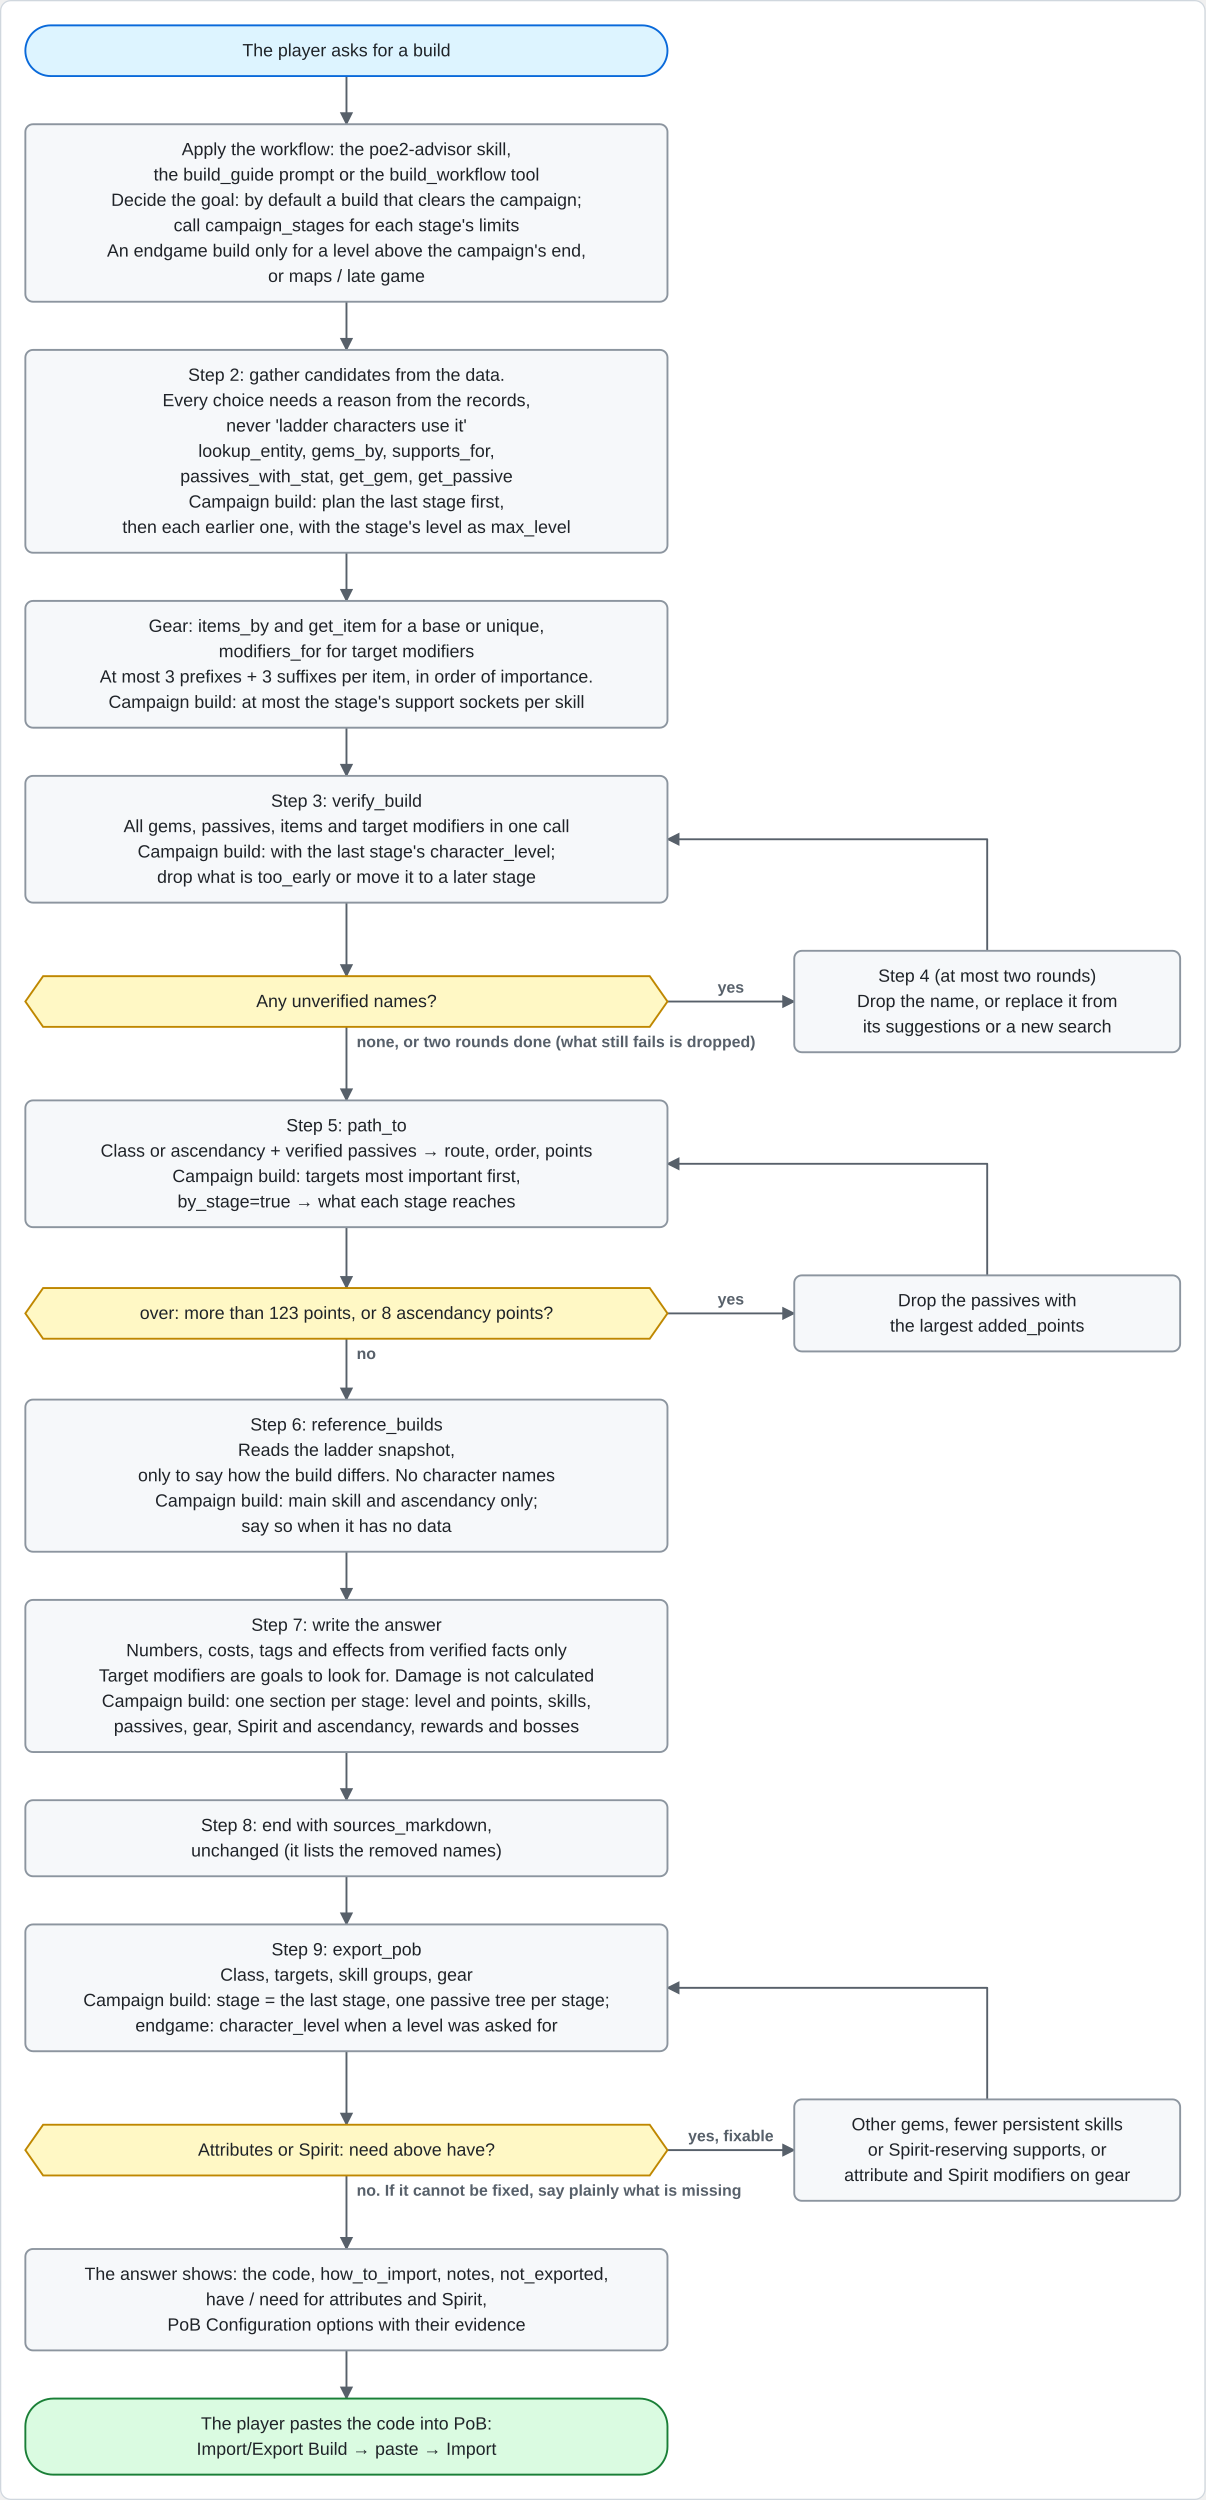
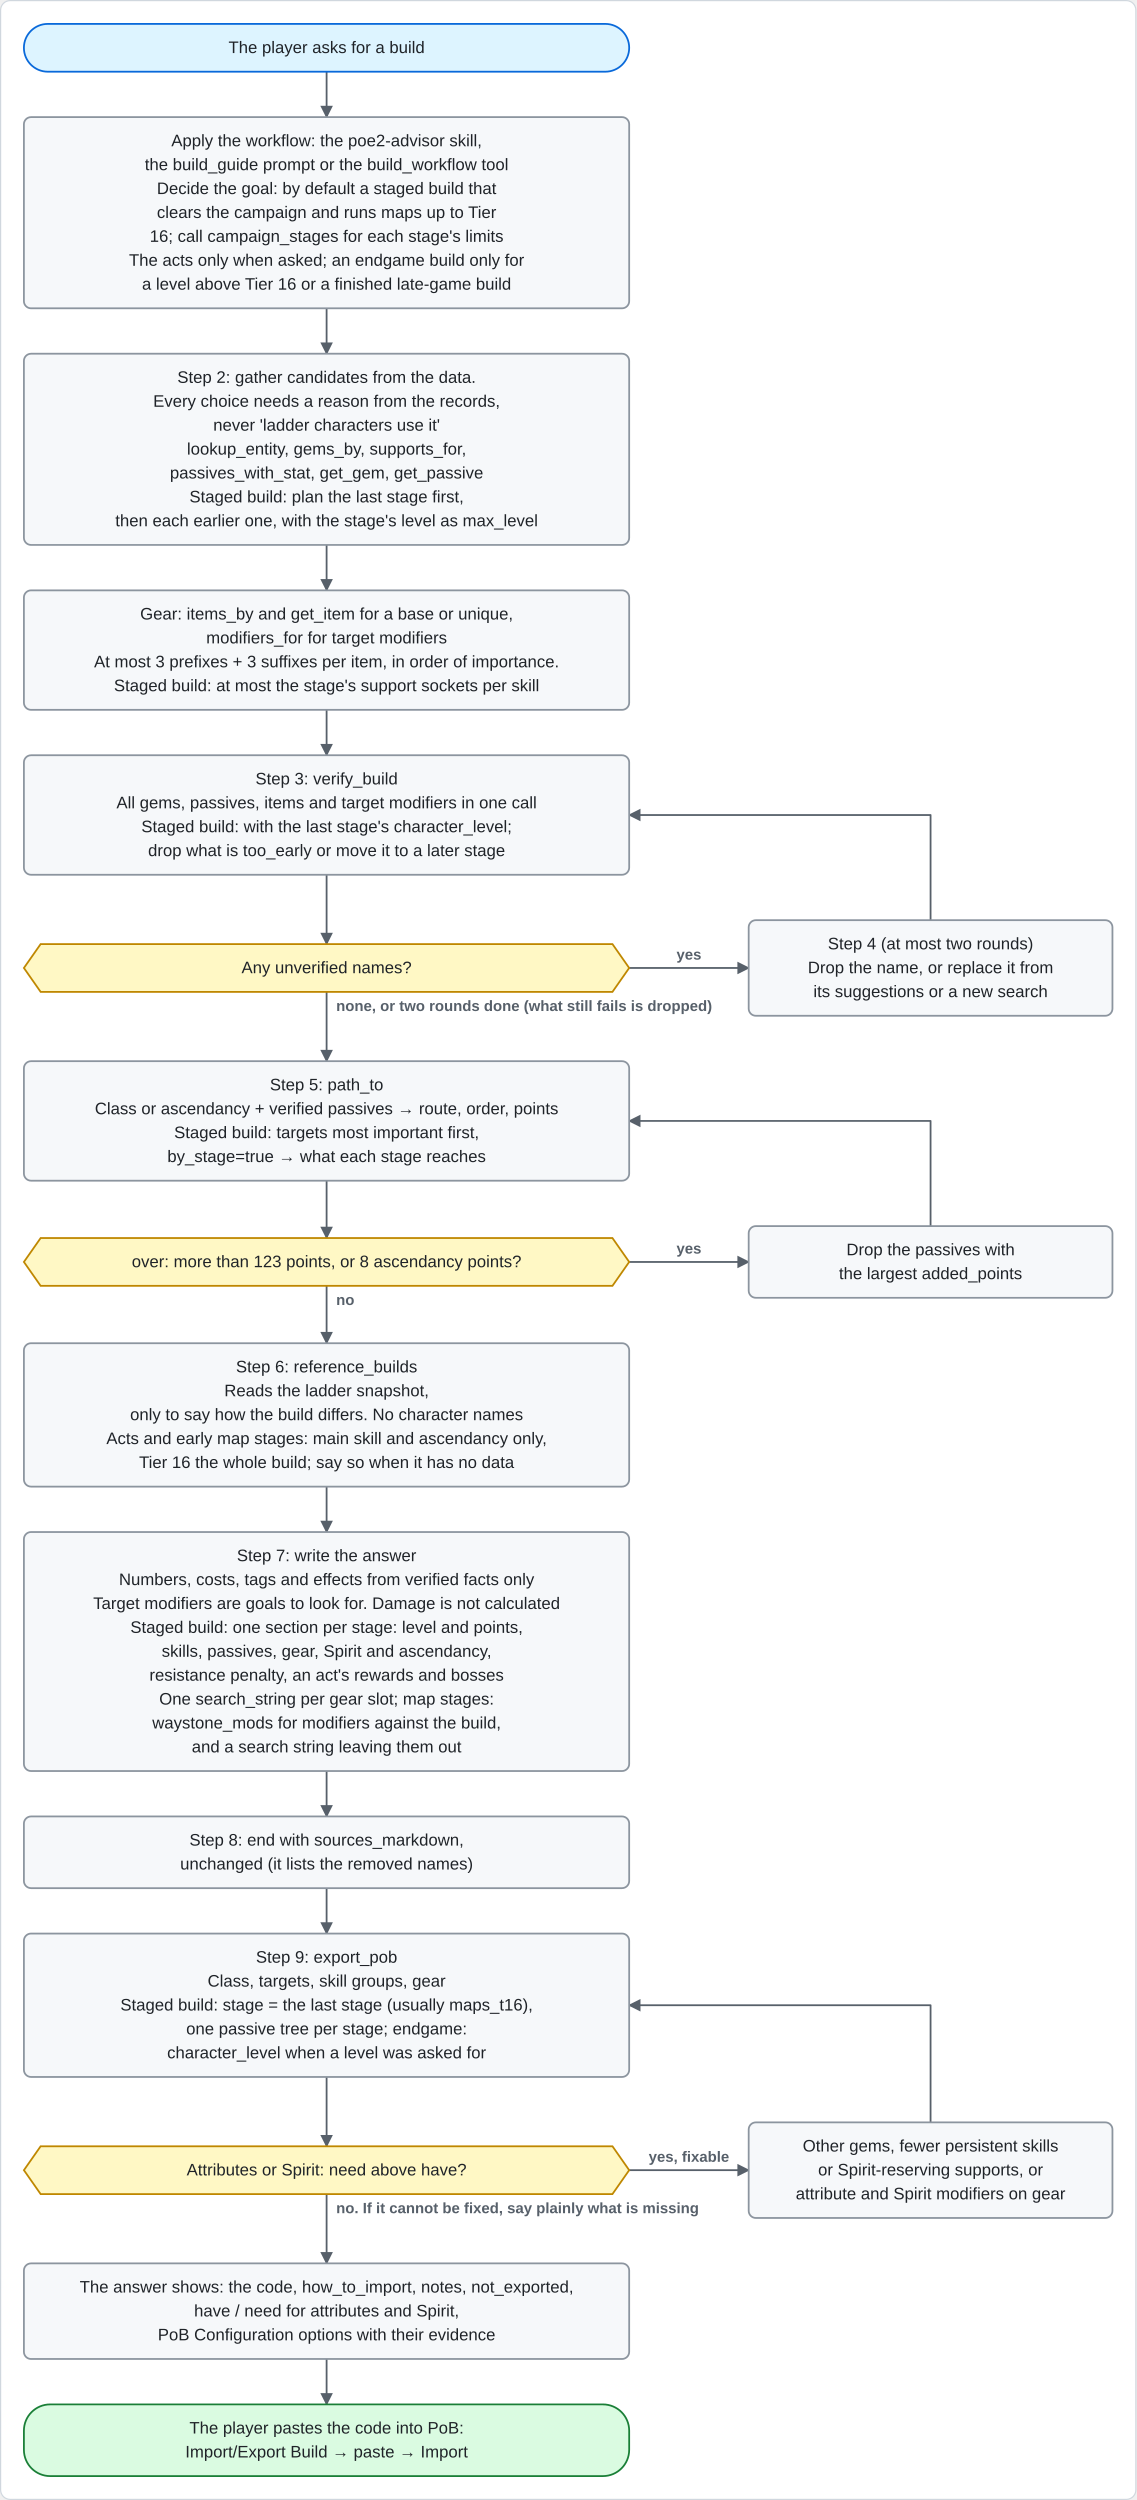
- <svg xmlns="http://www.w3.org/2000/svg" width="951" height="1972" viewBox="0 0 951 1972" font-family="&quot;Segoe UI&quot;, &quot;Helvetica Neue&quot;, Arial, &quot;Microsoft JhengHei&quot;, &quot;PingFang TC&quot;, &quot;Noto Sans TC&quot;, &quot;Noto Sans CJK TC&quot;, sans-serif" font-size="14" fill="#1f2328">
+ <svg xmlns="http://www.w3.org/2000/svg" width="951" height="2092" viewBox="0 0 951 2092" font-family="&quot;Segoe UI&quot;, &quot;Helvetica Neue&quot;, Arial, &quot;Microsoft JhengHei&quot;, &quot;PingFang TC&quot;, &quot;Noto Sans TC&quot;, &quot;Noto Sans CJK TC&quot;, sans-serif" font-size="14" fill="#1f2328">
  <defs>
    <marker id="arrow" viewBox="0 0 10 10" refX="9" refY="5" markerWidth="7" markerHeight="7" orient="auto-start-reverse">
      <path d="M0,0 L10,5 L0,10 z" fill="#57606a" />
    </marker>
  </defs>
-   <rect x="0.5" y="0.5" width="950" height="1971" rx="8" fill="#ffffff" stroke="#d0d7de" />
+   <rect x="0.5" y="0.5" width="950" height="2091" rx="8" fill="#ffffff" stroke="#d0d7de" />
  <polyline points="273.3,60.0 273.3,98.0" fill="none" stroke="#57606a" stroke-width="1.5" stroke-linejoin="round" marker-end="url(#arrow)" />
-   <polyline points="273.3,238.0 273.3,276.0" fill="none" stroke="#57606a" stroke-width="1.5" stroke-linejoin="round" marker-end="url(#arrow)" />
-   <polyline points="273.3,436.0 273.3,474.0" fill="none" stroke="#57606a" stroke-width="1.5" stroke-linejoin="round" marker-end="url(#arrow)" />
-   <polyline points="273.3,574.0 273.3,612.0" fill="none" stroke="#57606a" stroke-width="1.5" stroke-linejoin="round" marker-end="url(#arrow)" />
-   <polyline points="273.3,712.0 273.3,770.0" fill="none" stroke="#57606a" stroke-width="1.5" stroke-linejoin="round" marker-end="url(#arrow)" />
-   <polyline points="526.5,790.0 626.5,790.0" fill="none" stroke="#57606a" stroke-width="1.5" stroke-linejoin="round" marker-end="url(#arrow)" />
-   <polyline points="778.7,750.0 778.7,662.0 526.5,662.0" fill="none" stroke="#57606a" stroke-width="1.5" stroke-linejoin="round" marker-end="url(#arrow)" />
-   <polyline points="273.3,810.0 273.3,868.0" fill="none" stroke="#57606a" stroke-width="1.5" stroke-linejoin="round" marker-end="url(#arrow)" />
-   <polyline points="273.3,968.0 273.3,1016.0" fill="none" stroke="#57606a" stroke-width="1.5" stroke-linejoin="round" marker-end="url(#arrow)" />
-   <polyline points="526.5,1036.0 626.5,1036.0" fill="none" stroke="#57606a" stroke-width="1.5" stroke-linejoin="round" marker-end="url(#arrow)" />
-   <polyline points="778.7,1006.0 778.7,918.0 526.5,918.0" fill="none" stroke="#57606a" stroke-width="1.5" stroke-linejoin="round" marker-end="url(#arrow)" />
-   <polyline points="273.3,1056.0 273.3,1104.0" fill="none" stroke="#57606a" stroke-width="1.5" stroke-linejoin="round" marker-end="url(#arrow)" />
-   <polyline points="273.3,1224.0 273.3,1262.0" fill="none" stroke="#57606a" stroke-width="1.5" stroke-linejoin="round" marker-end="url(#arrow)" />
-   <polyline points="273.3,1382.0 273.3,1420.0" fill="none" stroke="#57606a" stroke-width="1.5" stroke-linejoin="round" marker-end="url(#arrow)" />
-   <polyline points="273.3,1480.0 273.3,1518.0" fill="none" stroke="#57606a" stroke-width="1.5" stroke-linejoin="round" marker-end="url(#arrow)" />
-   <polyline points="273.3,1618.0 273.3,1676.0" fill="none" stroke="#57606a" stroke-width="1.5" stroke-linejoin="round" marker-end="url(#arrow)" />
-   <polyline points="526.5,1696.0 626.5,1696.0" fill="none" stroke="#57606a" stroke-width="1.5" stroke-linejoin="round" marker-end="url(#arrow)" />
-   <polyline points="778.7,1656.0 778.7,1568.0 526.5,1568.0" fill="none" stroke="#57606a" stroke-width="1.5" stroke-linejoin="round" marker-end="url(#arrow)" />
-   <polyline points="273.3,1716.0 273.3,1774.0" fill="none" stroke="#57606a" stroke-width="1.5" stroke-linejoin="round" marker-end="url(#arrow)" />
-   <polyline points="273.3,1854.0 273.3,1892.0" fill="none" stroke="#57606a" stroke-width="1.5" stroke-linejoin="round" marker-end="url(#arrow)" />
+   <polyline points="273.3,258.0 273.3,296.0" fill="none" stroke="#57606a" stroke-width="1.5" stroke-linejoin="round" marker-end="url(#arrow)" />
+   <polyline points="273.3,456.0 273.3,494.0" fill="none" stroke="#57606a" stroke-width="1.5" stroke-linejoin="round" marker-end="url(#arrow)" />
+   <polyline points="273.3,594.0 273.3,632.0" fill="none" stroke="#57606a" stroke-width="1.5" stroke-linejoin="round" marker-end="url(#arrow)" />
+   <polyline points="273.3,732.0 273.3,790.0" fill="none" stroke="#57606a" stroke-width="1.5" stroke-linejoin="round" marker-end="url(#arrow)" />
+   <polyline points="526.5,810.0 626.5,810.0" fill="none" stroke="#57606a" stroke-width="1.5" stroke-linejoin="round" marker-end="url(#arrow)" />
+   <polyline points="778.7,770.0 778.7,682.0 526.5,682.0" fill="none" stroke="#57606a" stroke-width="1.5" stroke-linejoin="round" marker-end="url(#arrow)" />
+   <polyline points="273.3,830.0 273.3,888.0" fill="none" stroke="#57606a" stroke-width="1.5" stroke-linejoin="round" marker-end="url(#arrow)" />
+   <polyline points="273.3,988.0 273.3,1036.0" fill="none" stroke="#57606a" stroke-width="1.5" stroke-linejoin="round" marker-end="url(#arrow)" />
+   <polyline points="526.5,1056.0 626.5,1056.0" fill="none" stroke="#57606a" stroke-width="1.5" stroke-linejoin="round" marker-end="url(#arrow)" />
+   <polyline points="778.7,1026.0 778.7,938.0 526.5,938.0" fill="none" stroke="#57606a" stroke-width="1.5" stroke-linejoin="round" marker-end="url(#arrow)" />
+   <polyline points="273.3,1076.0 273.3,1124.0" fill="none" stroke="#57606a" stroke-width="1.5" stroke-linejoin="round" marker-end="url(#arrow)" />
+   <polyline points="273.3,1244.0 273.3,1282.0" fill="none" stroke="#57606a" stroke-width="1.5" stroke-linejoin="round" marker-end="url(#arrow)" />
+   <polyline points="273.3,1482.0 273.3,1520.0" fill="none" stroke="#57606a" stroke-width="1.5" stroke-linejoin="round" marker-end="url(#arrow)" />
+   <polyline points="273.3,1580.0 273.3,1618.0" fill="none" stroke="#57606a" stroke-width="1.5" stroke-linejoin="round" marker-end="url(#arrow)" />
+   <polyline points="273.3,1738.0 273.3,1796.0" fill="none" stroke="#57606a" stroke-width="1.5" stroke-linejoin="round" marker-end="url(#arrow)" />
+   <polyline points="526.5,1816.0 626.5,1816.0" fill="none" stroke="#57606a" stroke-width="1.5" stroke-linejoin="round" marker-end="url(#arrow)" />
+   <polyline points="778.7,1776.0 778.7,1678.0 526.5,1678.0" fill="none" stroke="#57606a" stroke-width="1.5" stroke-linejoin="round" marker-end="url(#arrow)" />
+   <polyline points="273.3,1836.0 273.3,1894.0" fill="none" stroke="#57606a" stroke-width="1.5" stroke-linejoin="round" marker-end="url(#arrow)" />
+   <polyline points="273.3,1974.0 273.3,2012.0" fill="none" stroke="#57606a" stroke-width="1.5" stroke-linejoin="round" marker-end="url(#arrow)" />
  <rect x="20.0" y="20.0" width="506.5" height="40.0" rx="20.0" fill="#ddf4ff" stroke="#0969da" stroke-width="1.5" />
  <text x="273.3" y="44.4" text-anchor="middle">The player asks for a build</text>
-   <rect x="20.0" y="98.0" width="506.5" height="140.0" rx="6.0" fill="#f6f8fa" stroke="#8c959f" stroke-width="1.5" />
+   <rect x="20.0" y="98.0" width="506.5" height="160.0" rx="6.0" fill="#f6f8fa" stroke="#8c959f" stroke-width="1.5" />
  <text x="273.3" y="122.4" text-anchor="middle">Apply the workflow: the poe2-advisor skill,</text>
  <text x="273.3" y="142.4" text-anchor="middle">the build_guide prompt or the build_workflow tool</text>
-   <text x="273.3" y="162.4" text-anchor="middle">Decide the goal: by default a build that clears the campaign;</text>
-   <text x="273.3" y="182.4" text-anchor="middle">call campaign_stages for each stage's limits</text>
-   <text x="273.3" y="202.4" text-anchor="middle">An endgame build only for a level above the campaign's end,</text>
-   <text x="273.3" y="222.4" text-anchor="middle">or maps / late game</text>
-   <rect x="20.0" y="276.0" width="506.5" height="160.0" rx="6.0" fill="#f6f8fa" stroke="#8c959f" stroke-width="1.5" />
-   <text x="273.3" y="300.4" text-anchor="middle">Step 2: gather candidates from the data.</text>
-   <text x="273.3" y="320.4" text-anchor="middle">Every choice needs a reason from the records,</text>
-   <text x="273.3" y="340.4" text-anchor="middle">never 'ladder characters use it'</text>
-   <text x="273.3" y="360.4" text-anchor="middle">lookup_entity, gems_by, supports_for,</text>
-   <text x="273.3" y="380.4" text-anchor="middle">passives_with_stat, get_gem, get_passive</text>
-   <text x="273.3" y="400.4" text-anchor="middle">Campaign build: plan the last stage first,</text>
-   <text x="273.3" y="420.4" text-anchor="middle">then each earlier one, with the stage's level as max_level</text>
-   <rect x="20.0" y="474.0" width="506.5" height="100.0" rx="6.0" fill="#f6f8fa" stroke="#8c959f" stroke-width="1.5" />
-   <text x="273.3" y="498.4" text-anchor="middle">Gear: items_by and get_item for a base or unique,</text>
-   <text x="273.3" y="518.4" text-anchor="middle">modifiers_for for target modifiers</text>
-   <text x="273.3" y="538.4" text-anchor="middle">At most 3 prefixes + 3 suffixes per item, in order of importance.</text>
-   <text x="273.3" y="558.4" text-anchor="middle">Campaign build: at most the stage's support sockets per skill</text>
-   <rect x="20.0" y="612.0" width="506.5" height="100.0" rx="6.0" fill="#f6f8fa" stroke="#8c959f" stroke-width="1.5" />
-   <text x="273.3" y="636.4" text-anchor="middle">Step 3: verify_build</text>
-   <text x="273.3" y="656.4" text-anchor="middle">All gems, passives, items and target modifiers in one call</text>
-   <text x="273.3" y="676.4" text-anchor="middle">Campaign build: with the last stage's character_level;</text>
-   <text x="273.3" y="696.4" text-anchor="middle">drop what is too_early or move it to a later stage</text>
-   <polygon points="34.0,770.0 512.5,770.0 526.5,790.0 512.5,810.0 34.0,810.0 20.0,790.0" fill="#fff8c5" stroke="#bf8700" stroke-width="1.5" />
-   <text x="273.3" y="794.4" text-anchor="middle">Any unverified names?</text>
-   <rect x="626.5" y="750.0" width="304.4" height="80.0" rx="6.0" fill="#f6f8fa" stroke="#8c959f" stroke-width="1.5" />
-   <text x="778.7" y="774.4" text-anchor="middle">Step 4 (at most two rounds)</text>
-   <text x="778.7" y="794.4" text-anchor="middle">Drop the name, or replace it from</text>
-   <text x="778.7" y="814.4" text-anchor="middle">its suggestions or a new search</text>
-   <rect x="20.0" y="868.0" width="506.5" height="100.0" rx="6.0" fill="#f6f8fa" stroke="#8c959f" stroke-width="1.5" />
-   <text x="273.3" y="892.4" text-anchor="middle">Step 5: path_to</text>
-   <text x="273.3" y="912.4" text-anchor="middle">Class or ascendancy + verified passives → route, order, points</text>
-   <text x="273.3" y="932.4" text-anchor="middle">Campaign build: targets most important first,</text>
-   <text x="273.3" y="952.4" text-anchor="middle">by_stage=true → what each stage reaches</text>
-   <polygon points="34.0,1016.0 512.5,1016.0 526.5,1036.0 512.5,1056.0 34.0,1056.0 20.0,1036.0" fill="#fff8c5" stroke="#bf8700" stroke-width="1.5" />
-   <text x="273.3" y="1040.4" text-anchor="middle">over: more than 123 points, or 8 ascendancy points?</text>
-   <rect x="626.5" y="1006.0" width="304.4" height="60.0" rx="6.0" fill="#f6f8fa" stroke="#8c959f" stroke-width="1.5" />
-   <text x="778.7" y="1030.4" text-anchor="middle">Drop the passives with</text>
-   <text x="778.7" y="1050.4" text-anchor="middle">the largest added_points</text>
-   <rect x="20.0" y="1104.0" width="506.5" height="120.0" rx="6.0" fill="#f6f8fa" stroke="#8c959f" stroke-width="1.5" />
-   <text x="273.3" y="1128.4" text-anchor="middle">Step 6: reference_builds</text>
-   <text x="273.3" y="1148.4" text-anchor="middle">Reads the ladder snapshot,</text>
-   <text x="273.3" y="1168.4" text-anchor="middle">only to say how the build differs. No character names</text>
-   <text x="273.3" y="1188.4" text-anchor="middle">Campaign build: main skill and ascendancy only;</text>
-   <text x="273.3" y="1208.4" text-anchor="middle">say so when it has no data</text>
-   <rect x="20.0" y="1262.0" width="506.5" height="120.0" rx="6.0" fill="#f6f8fa" stroke="#8c959f" stroke-width="1.5" />
-   <text x="273.3" y="1286.4" text-anchor="middle">Step 7: write the answer</text>
-   <text x="273.3" y="1306.4" text-anchor="middle">Numbers, costs, tags and effects from verified facts only</text>
-   <text x="273.3" y="1326.4" text-anchor="middle">Target modifiers are goals to look for. Damage is not calculated</text>
-   <text x="273.3" y="1346.4" text-anchor="middle">Campaign build: one section per stage: level and points, skills,</text>
-   <text x="273.3" y="1366.4" text-anchor="middle">passives, gear, Spirit and ascendancy, rewards and bosses</text>
-   <rect x="20.0" y="1420.0" width="506.5" height="60.0" rx="6.0" fill="#f6f8fa" stroke="#8c959f" stroke-width="1.5" />
-   <text x="273.3" y="1444.4" text-anchor="middle">Step 8: end with sources_markdown,</text>
-   <text x="273.3" y="1464.4" text-anchor="middle">unchanged (it lists the removed names)</text>
-   <rect x="20.0" y="1518.0" width="506.5" height="100.0" rx="6.0" fill="#f6f8fa" stroke="#8c959f" stroke-width="1.5" />
-   <text x="273.3" y="1542.4" text-anchor="middle">Step 9: export_pob</text>
-   <text x="273.3" y="1562.4" text-anchor="middle">Class, targets, skill groups, gear</text>
-   <text x="273.3" y="1582.4" text-anchor="middle">Campaign build: stage = the last stage, one passive tree per stage;</text>
-   <text x="273.3" y="1602.4" text-anchor="middle">endgame: character_level when a level was asked for</text>
-   <polygon points="34.0,1676.0 512.5,1676.0 526.5,1696.0 512.5,1716.0 34.0,1716.0 20.0,1696.0" fill="#fff8c5" stroke="#bf8700" stroke-width="1.5" />
-   <text x="273.3" y="1700.4" text-anchor="middle">Attributes or Spirit: need above have?</text>
-   <rect x="626.5" y="1656.0" width="304.4" height="80.0" rx="6.0" fill="#f6f8fa" stroke="#8c959f" stroke-width="1.5" />
-   <text x="778.7" y="1680.4" text-anchor="middle">Other gems, fewer persistent skills</text>
-   <text x="778.7" y="1700.4" text-anchor="middle">or Spirit-reserving supports, or</text>
-   <text x="778.7" y="1720.4" text-anchor="middle">attribute and Spirit modifiers on gear</text>
-   <rect x="20.0" y="1774.0" width="506.5" height="80.0" rx="6.0" fill="#f6f8fa" stroke="#8c959f" stroke-width="1.5" />
-   <text x="273.3" y="1798.4" text-anchor="middle">The answer shows: the code, how_to_import, notes, not_exported,</text>
-   <text x="273.3" y="1818.4" text-anchor="middle">have / need for attributes and Spirit,</text>
-   <text x="273.3" y="1838.4" text-anchor="middle">PoB Configuration options with their evidence</text>
-   <rect x="20.0" y="1892.0" width="506.5" height="60.0" rx="22.0" fill="#dafbe1" stroke="#1a7f37" stroke-width="1.5" />
-   <text x="273.3" y="1916.4" text-anchor="middle">The player pastes the code into PoB:</text>
-   <text x="273.3" y="1936.4" text-anchor="middle">Import/Export Build → paste → Import</text>
-   <text x="576.5" y="783.0" text-anchor="middle" font-size="12.5" font-weight="600" fill="#57606a" stroke="#ffffff" stroke-width="4" stroke-linejoin="round" paint-order="stroke">yes</text>
-   <text x="281.3" y="826.0" text-anchor="start" font-size="12.5" font-weight="600" fill="#57606a" stroke="#ffffff" stroke-width="4" stroke-linejoin="round" paint-order="stroke">none, or two rounds done (what still fails is dropped)</text>
-   <text x="576.5" y="1029.0" text-anchor="middle" font-size="12.5" font-weight="600" fill="#57606a" stroke="#ffffff" stroke-width="4" stroke-linejoin="round" paint-order="stroke">yes</text>
-   <text x="281.3" y="1072.0" text-anchor="start" font-size="12.5" font-weight="600" fill="#57606a" stroke="#ffffff" stroke-width="4" stroke-linejoin="round" paint-order="stroke">no</text>
-   <text x="576.5" y="1689.0" text-anchor="middle" font-size="12.5" font-weight="600" fill="#57606a" stroke="#ffffff" stroke-width="4" stroke-linejoin="round" paint-order="stroke">yes, fixable</text>
-   <text x="281.3" y="1732.0" text-anchor="start" font-size="12.5" font-weight="600" fill="#57606a" stroke="#ffffff" stroke-width="4" stroke-linejoin="round" paint-order="stroke">no. If it cannot be fixed, say plainly what is missing</text>
+   <text x="273.3" y="162.4" text-anchor="middle">Decide the goal: by default a staged build that</text>
+   <text x="273.3" y="182.4" text-anchor="middle">clears the campaign and runs maps up to Tier</text>
+   <text x="273.3" y="202.4" text-anchor="middle">16; call campaign_stages for each stage's limits</text>
+   <text x="273.3" y="222.4" text-anchor="middle">The acts only when asked; an endgame build only for</text>
+   <text x="273.3" y="242.4" text-anchor="middle">a level above Tier 16 or a finished late-game build</text>
+   <rect x="20.0" y="296.0" width="506.5" height="160.0" rx="6.0" fill="#f6f8fa" stroke="#8c959f" stroke-width="1.5" />
+   <text x="273.3" y="320.4" text-anchor="middle">Step 2: gather candidates from the data.</text>
+   <text x="273.3" y="340.4" text-anchor="middle">Every choice needs a reason from the records,</text>
+   <text x="273.3" y="360.4" text-anchor="middle">never 'ladder characters use it'</text>
+   <text x="273.3" y="380.4" text-anchor="middle">lookup_entity, gems_by, supports_for,</text>
+   <text x="273.3" y="400.4" text-anchor="middle">passives_with_stat, get_gem, get_passive</text>
+   <text x="273.3" y="420.4" text-anchor="middle">Staged build: plan the last stage first,</text>
+   <text x="273.3" y="440.4" text-anchor="middle">then each earlier one, with the stage's level as max_level</text>
+   <rect x="20.0" y="494.0" width="506.5" height="100.0" rx="6.0" fill="#f6f8fa" stroke="#8c959f" stroke-width="1.5" />
+   <text x="273.3" y="518.4" text-anchor="middle">Gear: items_by and get_item for a base or unique,</text>
+   <text x="273.3" y="538.4" text-anchor="middle">modifiers_for for target modifiers</text>
+   <text x="273.3" y="558.4" text-anchor="middle">At most 3 prefixes + 3 suffixes per item, in order of importance.</text>
+   <text x="273.3" y="578.4" text-anchor="middle">Staged build: at most the stage's support sockets per skill</text>
+   <rect x="20.0" y="632.0" width="506.5" height="100.0" rx="6.0" fill="#f6f8fa" stroke="#8c959f" stroke-width="1.5" />
+   <text x="273.3" y="656.4" text-anchor="middle">Step 3: verify_build</text>
+   <text x="273.3" y="676.4" text-anchor="middle">All gems, passives, items and target modifiers in one call</text>
+   <text x="273.3" y="696.4" text-anchor="middle">Staged build: with the last stage's character_level;</text>
+   <text x="273.3" y="716.4" text-anchor="middle">drop what is too_early or move it to a later stage</text>
+   <polygon points="34.0,790.0 512.5,790.0 526.5,810.0 512.5,830.0 34.0,830.0 20.0,810.0" fill="#fff8c5" stroke="#bf8700" stroke-width="1.5" />
+   <text x="273.3" y="814.4" text-anchor="middle">Any unverified names?</text>
+   <rect x="626.5" y="770.0" width="304.4" height="80.0" rx="6.0" fill="#f6f8fa" stroke="#8c959f" stroke-width="1.5" />
+   <text x="778.7" y="794.4" text-anchor="middle">Step 4 (at most two rounds)</text>
+   <text x="778.7" y="814.4" text-anchor="middle">Drop the name, or replace it from</text>
+   <text x="778.7" y="834.4" text-anchor="middle">its suggestions or a new search</text>
+   <rect x="20.0" y="888.0" width="506.5" height="100.0" rx="6.0" fill="#f6f8fa" stroke="#8c959f" stroke-width="1.5" />
+   <text x="273.3" y="912.4" text-anchor="middle">Step 5: path_to</text>
+   <text x="273.3" y="932.4" text-anchor="middle">Class or ascendancy + verified passives → route, order, points</text>
+   <text x="273.3" y="952.4" text-anchor="middle">Staged build: targets most important first,</text>
+   <text x="273.3" y="972.4" text-anchor="middle">by_stage=true → what each stage reaches</text>
+   <polygon points="34.0,1036.0 512.5,1036.0 526.5,1056.0 512.5,1076.0 34.0,1076.0 20.0,1056.0" fill="#fff8c5" stroke="#bf8700" stroke-width="1.5" />
+   <text x="273.3" y="1060.4" text-anchor="middle">over: more than 123 points, or 8 ascendancy points?</text>
+   <rect x="626.5" y="1026.0" width="304.4" height="60.0" rx="6.0" fill="#f6f8fa" stroke="#8c959f" stroke-width="1.5" />
+   <text x="778.7" y="1050.4" text-anchor="middle">Drop the passives with</text>
+   <text x="778.7" y="1070.4" text-anchor="middle">the largest added_points</text>
+   <rect x="20.0" y="1124.0" width="506.5" height="120.0" rx="6.0" fill="#f6f8fa" stroke="#8c959f" stroke-width="1.5" />
+   <text x="273.3" y="1148.4" text-anchor="middle">Step 6: reference_builds</text>
+   <text x="273.3" y="1168.4" text-anchor="middle">Reads the ladder snapshot,</text>
+   <text x="273.3" y="1188.4" text-anchor="middle">only to say how the build differs. No character names</text>
+   <text x="273.3" y="1208.4" text-anchor="middle">Acts and early map stages: main skill and ascendancy only,</text>
+   <text x="273.3" y="1228.4" text-anchor="middle">Tier 16 the whole build; say so when it has no data</text>
+   <rect x="20.0" y="1282.0" width="506.5" height="200.0" rx="6.0" fill="#f6f8fa" stroke="#8c959f" stroke-width="1.5" />
+   <text x="273.3" y="1306.4" text-anchor="middle">Step 7: write the answer</text>
+   <text x="273.3" y="1326.4" text-anchor="middle">Numbers, costs, tags and effects from verified facts only</text>
+   <text x="273.3" y="1346.4" text-anchor="middle">Target modifiers are goals to look for. Damage is not calculated</text>
+   <text x="273.3" y="1366.4" text-anchor="middle">Staged build: one section per stage: level and points,</text>
+   <text x="273.3" y="1386.4" text-anchor="middle">skills, passives, gear, Spirit and ascendancy,</text>
+   <text x="273.3" y="1406.4" text-anchor="middle">resistance penalty, an act's rewards and bosses</text>
+   <text x="273.3" y="1426.4" text-anchor="middle">One search_string per gear slot; map stages:</text>
+   <text x="273.3" y="1446.4" text-anchor="middle">waystone_mods for modifiers against the build,</text>
+   <text x="273.3" y="1466.4" text-anchor="middle">and a search string leaving them out</text>
+   <rect x="20.0" y="1520.0" width="506.5" height="60.0" rx="6.0" fill="#f6f8fa" stroke="#8c959f" stroke-width="1.5" />
+   <text x="273.3" y="1544.4" text-anchor="middle">Step 8: end with sources_markdown,</text>
+   <text x="273.3" y="1564.4" text-anchor="middle">unchanged (it lists the removed names)</text>
+   <rect x="20.0" y="1618.0" width="506.5" height="120.0" rx="6.0" fill="#f6f8fa" stroke="#8c959f" stroke-width="1.5" />
+   <text x="273.3" y="1642.4" text-anchor="middle">Step 9: export_pob</text>
+   <text x="273.3" y="1662.4" text-anchor="middle">Class, targets, skill groups, gear</text>
+   <text x="273.3" y="1682.4" text-anchor="middle">Staged build: stage = the last stage (usually maps_t16),</text>
+   <text x="273.3" y="1702.4" text-anchor="middle">one passive tree per stage; endgame:</text>
+   <text x="273.3" y="1722.4" text-anchor="middle">character_level when a level was asked for</text>
+   <polygon points="34.0,1796.0 512.5,1796.0 526.5,1816.0 512.5,1836.0 34.0,1836.0 20.0,1816.0" fill="#fff8c5" stroke="#bf8700" stroke-width="1.5" />
+   <text x="273.3" y="1820.4" text-anchor="middle">Attributes or Spirit: need above have?</text>
+   <rect x="626.5" y="1776.0" width="304.4" height="80.0" rx="6.0" fill="#f6f8fa" stroke="#8c959f" stroke-width="1.5" />
+   <text x="778.7" y="1800.4" text-anchor="middle">Other gems, fewer persistent skills</text>
+   <text x="778.7" y="1820.4" text-anchor="middle">or Spirit-reserving supports, or</text>
+   <text x="778.7" y="1840.4" text-anchor="middle">attribute and Spirit modifiers on gear</text>
+   <rect x="20.0" y="1894.0" width="506.5" height="80.0" rx="6.0" fill="#f6f8fa" stroke="#8c959f" stroke-width="1.5" />
+   <text x="273.3" y="1918.4" text-anchor="middle">The answer shows: the code, how_to_import, notes, not_exported,</text>
+   <text x="273.3" y="1938.4" text-anchor="middle">have / need for attributes and Spirit,</text>
+   <text x="273.3" y="1958.4" text-anchor="middle">PoB Configuration options with their evidence</text>
+   <rect x="20.0" y="2012.0" width="506.5" height="60.0" rx="22.0" fill="#dafbe1" stroke="#1a7f37" stroke-width="1.5" />
+   <text x="273.3" y="2036.4" text-anchor="middle">The player pastes the code into PoB:</text>
+   <text x="273.3" y="2056.4" text-anchor="middle">Import/Export Build → paste → Import</text>
+   <text x="576.5" y="803.0" text-anchor="middle" font-size="12.5" font-weight="600" fill="#57606a" stroke="#ffffff" stroke-width="4" stroke-linejoin="round" paint-order="stroke">yes</text>
+   <text x="281.3" y="846.0" text-anchor="start" font-size="12.5" font-weight="600" fill="#57606a" stroke="#ffffff" stroke-width="4" stroke-linejoin="round" paint-order="stroke">none, or two rounds done (what still fails is dropped)</text>
+   <text x="576.5" y="1049.0" text-anchor="middle" font-size="12.5" font-weight="600" fill="#57606a" stroke="#ffffff" stroke-width="4" stroke-linejoin="round" paint-order="stroke">yes</text>
+   <text x="281.3" y="1092.0" text-anchor="start" font-size="12.5" font-weight="600" fill="#57606a" stroke="#ffffff" stroke-width="4" stroke-linejoin="round" paint-order="stroke">no</text>
+   <text x="576.5" y="1809.0" text-anchor="middle" font-size="12.5" font-weight="600" fill="#57606a" stroke="#ffffff" stroke-width="4" stroke-linejoin="round" paint-order="stroke">yes, fixable</text>
+   <text x="281.3" y="1852.0" text-anchor="start" font-size="12.5" font-weight="600" fill="#57606a" stroke="#ffffff" stroke-width="4" stroke-linejoin="round" paint-order="stroke">no. If it cannot be fixed, say plainly what is missing</text>
</svg>
